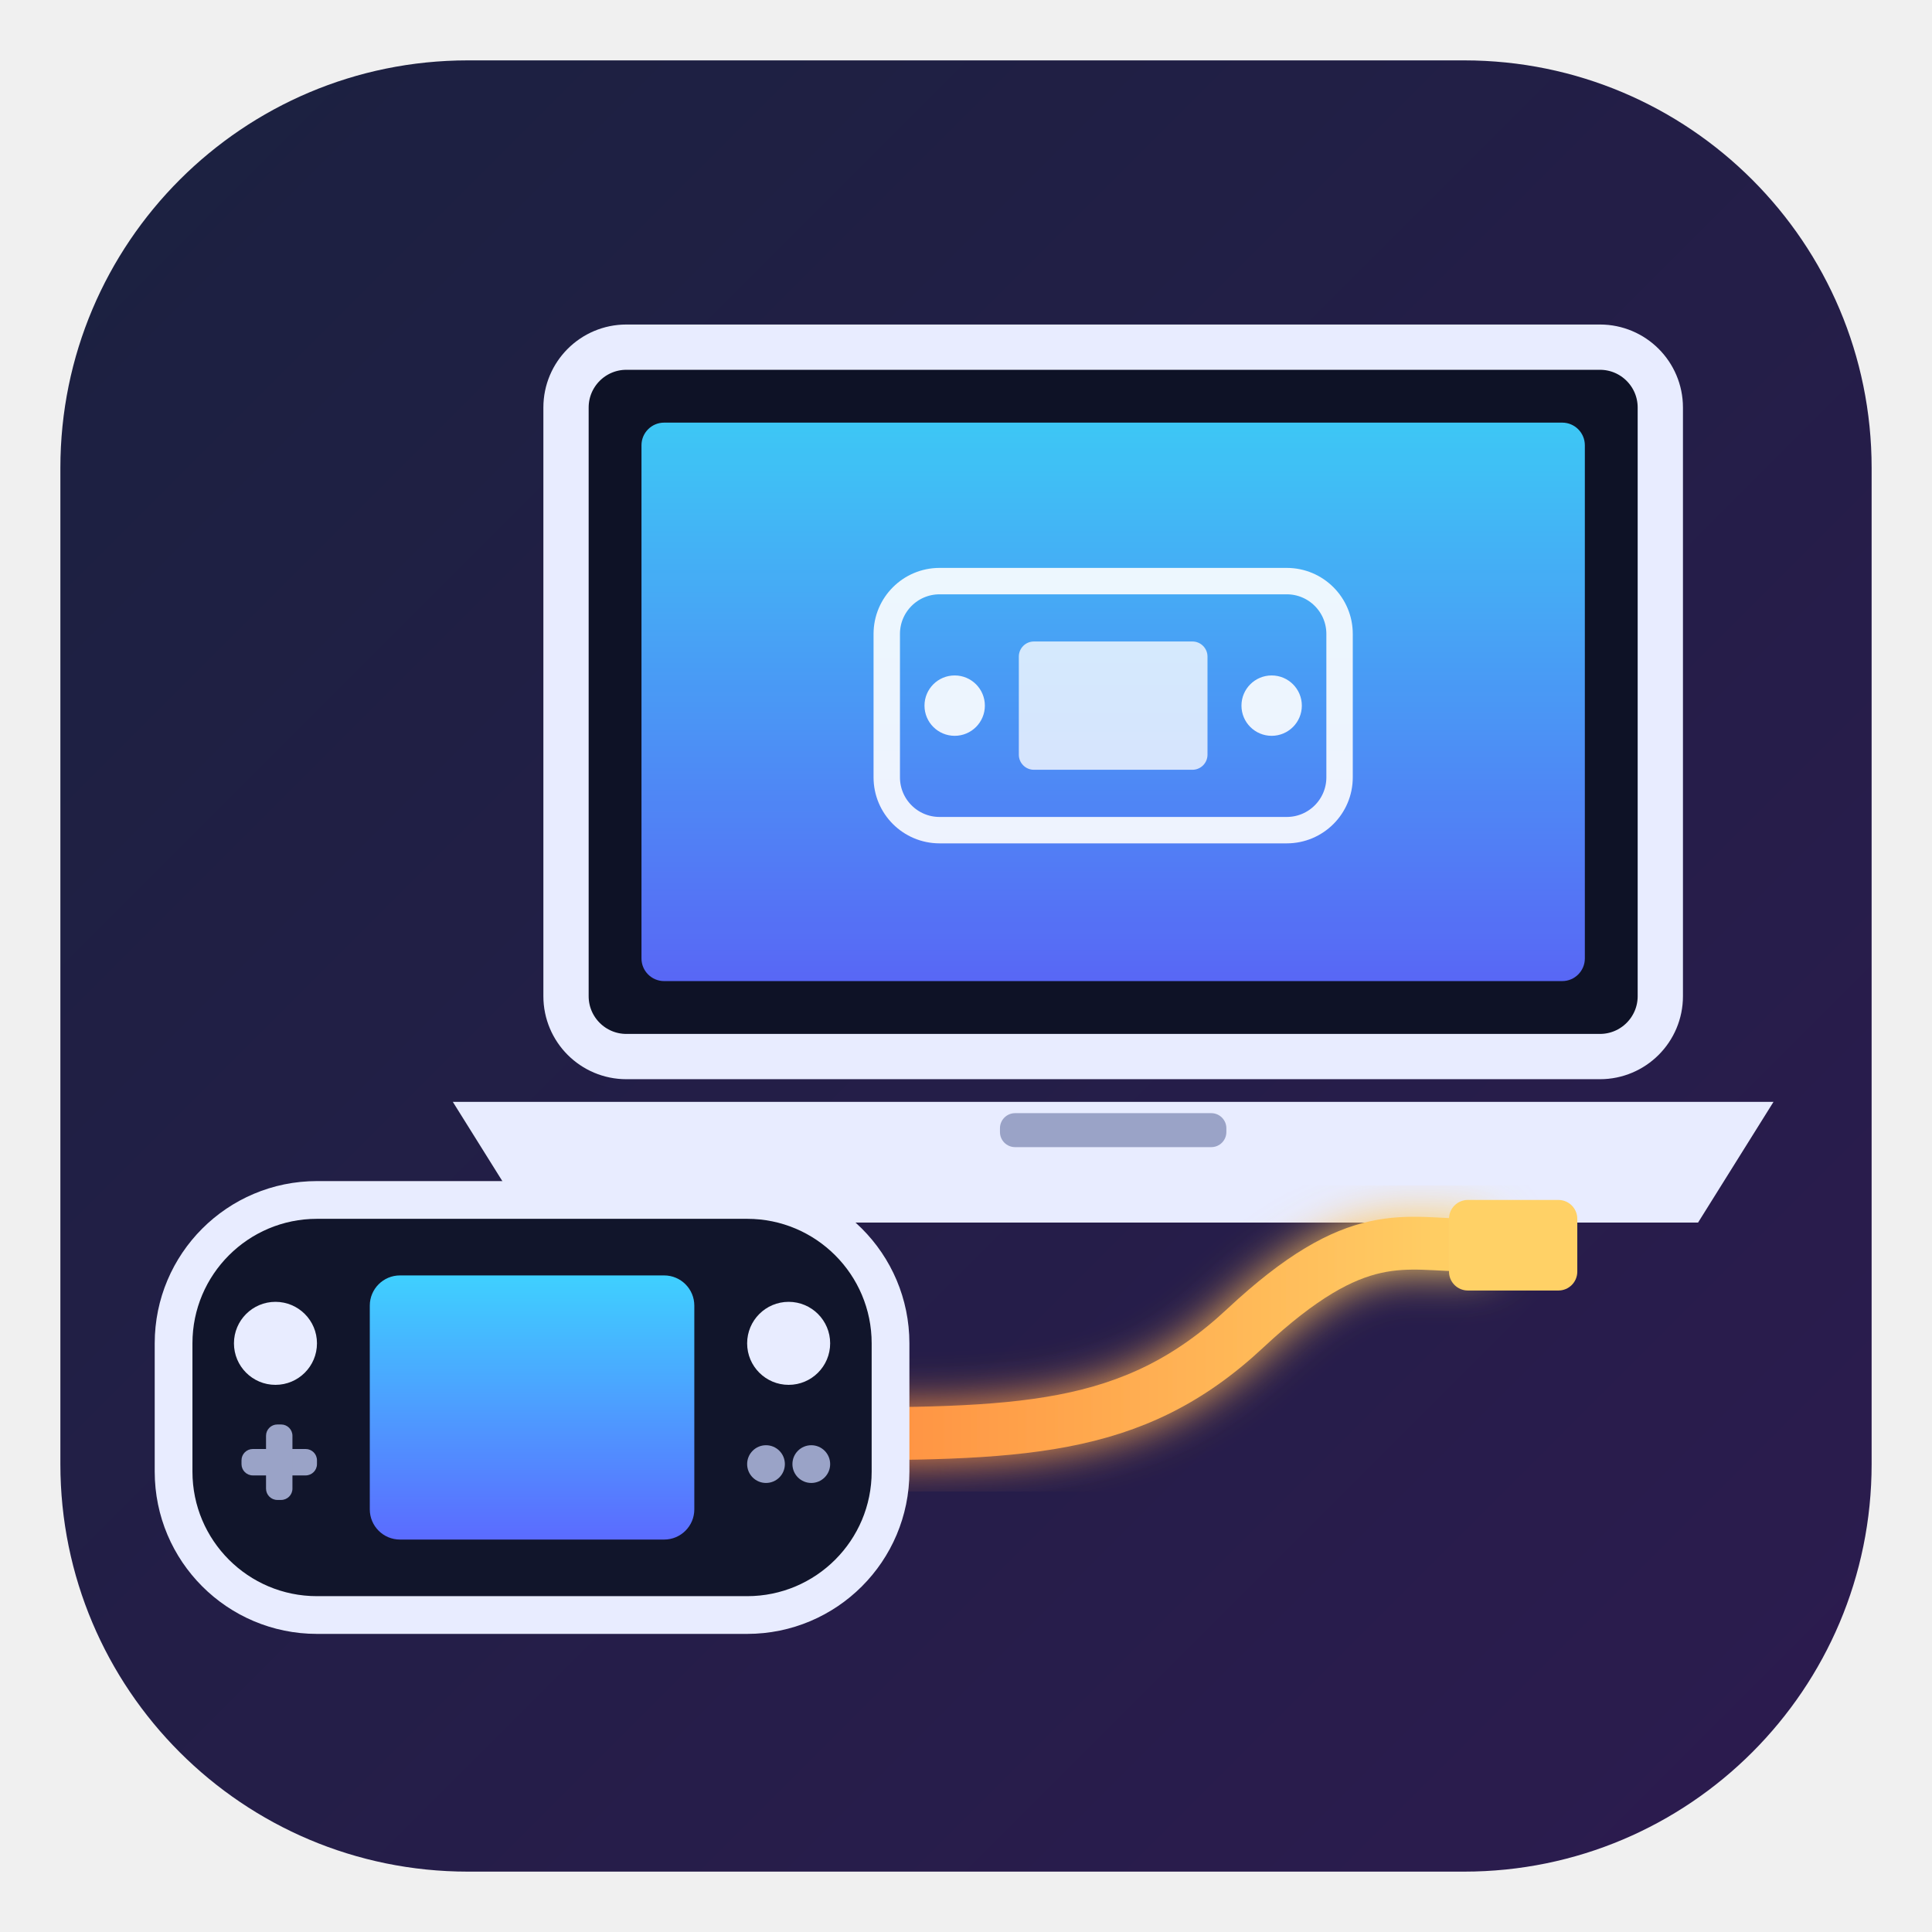
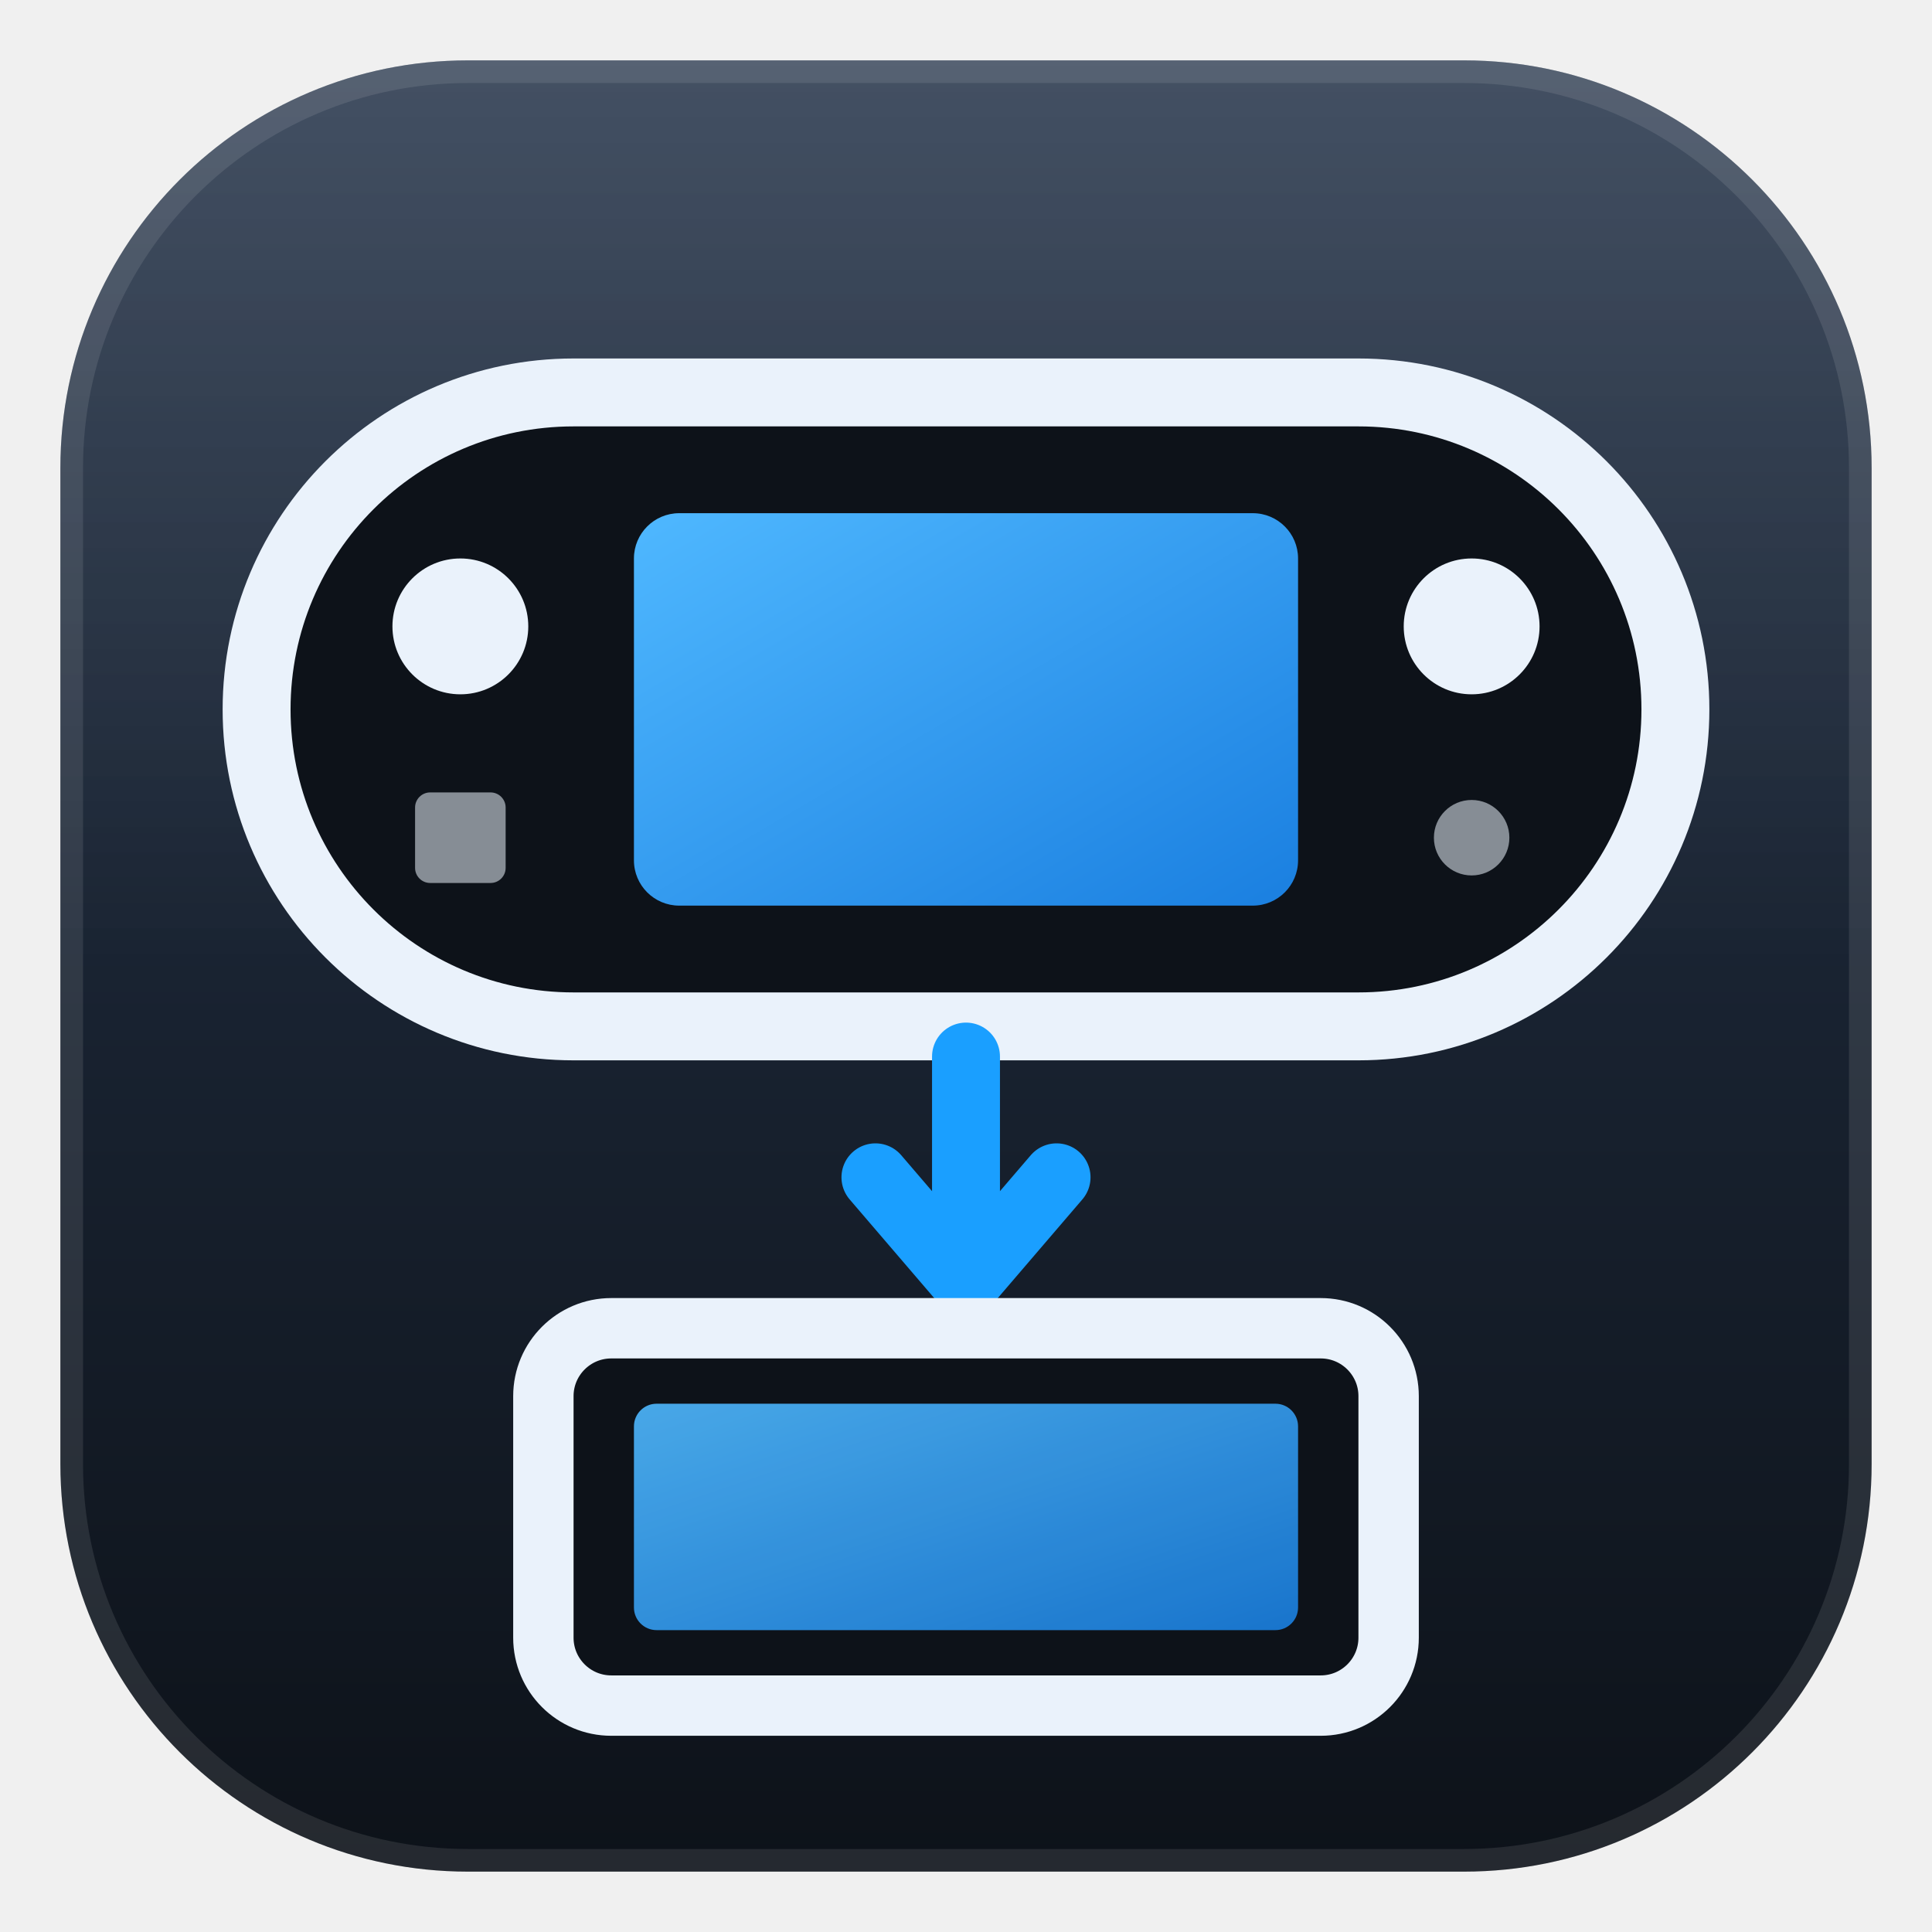
- <svg xmlns="http://www.w3.org/2000/svg" viewBox="0 0 512 512" width="512" height="512">
+ <svg xmlns="http://www.w3.org/2000/svg" viewBox="0 0 256 256" width="256" height="256">
  <defs>
-     <linearGradient id="fondo" x1="0" y1="0" x2="1" y2="1">
-       <stop offset="0" stop-color="#1b2140" />
-       <stop offset="1" stop-color="#2c1b4f" />
+     <linearGradient id="fondo" x1="0" y1="0" x2="0" y2="1">
+       <stop offset="0" stop-color="#25344a" />
+       <stop offset="1" stop-color="#0d1219" />
    </linearGradient>
-     <linearGradient id="cable" x1="0" y1="0" x2="1" y2="0">
-       <stop offset="0" stop-color="#ff8a3d" />
-       <stop offset="1" stop-color="#ffd166" />
+     <linearGradient id="brillo" x1="0" y1="0" x2="0" y2="1">
+       <stop offset="0" stop-color="#ffffff" stop-opacity="0.14" />
+       <stop offset="0.5" stop-color="#ffffff" stop-opacity="0" />
    </linearGradient>
-     <linearGradient id="pantalla" x1="0" y1="0" x2="0" y2="1">
-       <stop offset="0" stop-color="#3fd0ff" />
-       <stop offset="1" stop-color="#5b6bff" />
+     <linearGradient id="azul" x1="0" y1="0" x2="1" y2="1">
+       <stop offset="0" stop-color="#4fb8ff" />
+       <stop offset="1" stop-color="#1a7fe0" />
    </linearGradient>
-     <filter id="brillo" x="-30%" y="-30%" width="160%" height="160%">
-       <feGaussianBlur stdDeviation="6" result="b" />
-       <feMerge>
-         <feMergeNode in="b" />
-         <feMergeNode in="SourceGraphic" />
-       </feMerge>
-     </filter>
  </defs>
-   <rect x="16" y="16" width="480" height="480" rx="108" fill="url(#fondo)" />
-   <g transform="translate(150 92)">
-     <rect x="0" y="0" width="290" height="188" rx="16" fill="#0e1226" stroke="#e8ecff" stroke-width="12" />
-     <rect x="20" y="20" width="250" height="148" rx="6" fill="url(#pantalla)" opacity="0.95" />
-     <g opacity="0.9">
-       <rect x="85" y="62" width="120" height="66" rx="14" fill="none" stroke="#ffffff" stroke-width="7" />
-       <circle cx="103" cy="95" r="8" fill="#ffffff" />
-       <circle cx="187" cy="95" r="8" fill="#ffffff" />
-       <rect x="120" y="78" width="50" height="34" rx="4" fill="#ffffff" opacity="0.85" />
-     </g>
-     <path d="M -30 200 H 320 L 300 232 H -10 Z" fill="#e8ecff" />
-     <rect x="115" y="203" width="60" height="9" rx="4" fill="#9aa3c7" />
-   </g>
-   <path d="M 214 380 C 270 380, 300 380, 330 352 S 372 330, 390 330" fill="none" stroke="url(#cable)" stroke-width="14" stroke-linecap="round" filter="url(#brillo)" />
-   <rect x="384" y="318" width="34" height="24" rx="5" fill="#ffd166" />
-   <g transform="translate(46 318)">
-     <rect x="0" y="0" width="190" height="110" rx="38" fill="#11152b" stroke="#e8ecff" stroke-width="10" />
-     <rect x="52" y="20" width="86" height="70" rx="8" fill="url(#pantalla)" />
-     <circle cx="27" cy="38" r="11" fill="#e8ecff" />
-     <circle cx="163" cy="38" r="11" fill="#e8ecff" />
-     <rect x="18" y="66" width="20" height="7" rx="3" fill="#9aa3c7" />
-     <rect x="24.5" y="59.5" width="7" height="20" rx="3" fill="#9aa3c7" />
-     <circle cx="157" cy="70" r="5" fill="#9aa3c7" />
-     <circle cx="169" cy="70" r="5" fill="#9aa3c7" />
-   </g>
+   <rect x="8" y="8" width="240" height="240" rx="54" fill="url(#fondo)" />
+   <rect x="8" y="8" width="240" height="240" rx="54" fill="url(#brillo)" />
+   <rect x="9.5" y="9.5" width="237" height="237" rx="52.5" fill="none" stroke="#ffffff" stroke-opacity="0.10" stroke-width="3" />
+   <rect x="34" y="52" width="188" height="84" rx="42" fill="#0d1219" stroke="#eaf2fb" stroke-width="9" />
+   <rect x="84" y="68" width="88" height="52" rx="6" fill="url(#azul)" />
+   <circle cx="61" cy="83" r="9" fill="#eaf2fb" />
+   <circle cx="195" cy="83" r="9" fill="#eaf2fb" />
+   <rect x="55" y="105" width="12" height="12" rx="2" fill="#eaf2fb" opacity="0.55" />
+   <circle cx="195" cy="111" r="5" fill="#eaf2fb" opacity="0.55" />
+   <path d="M128 140 V164" stroke="#1a9fff" stroke-width="9" stroke-linecap="round" />
+   <path d="M116 156 L128 170 L140 156" fill="none" stroke="#1a9fff" stroke-width="9" stroke-linecap="round" stroke-linejoin="round" />
+   <rect x="72" y="176" width="112" height="50" rx="9" fill="#0d1219" stroke="#eaf2fb" stroke-width="8" />
+   <rect x="84" y="186" width="88" height="30" rx="3" fill="url(#azul)" opacity="0.9" />
</svg>
